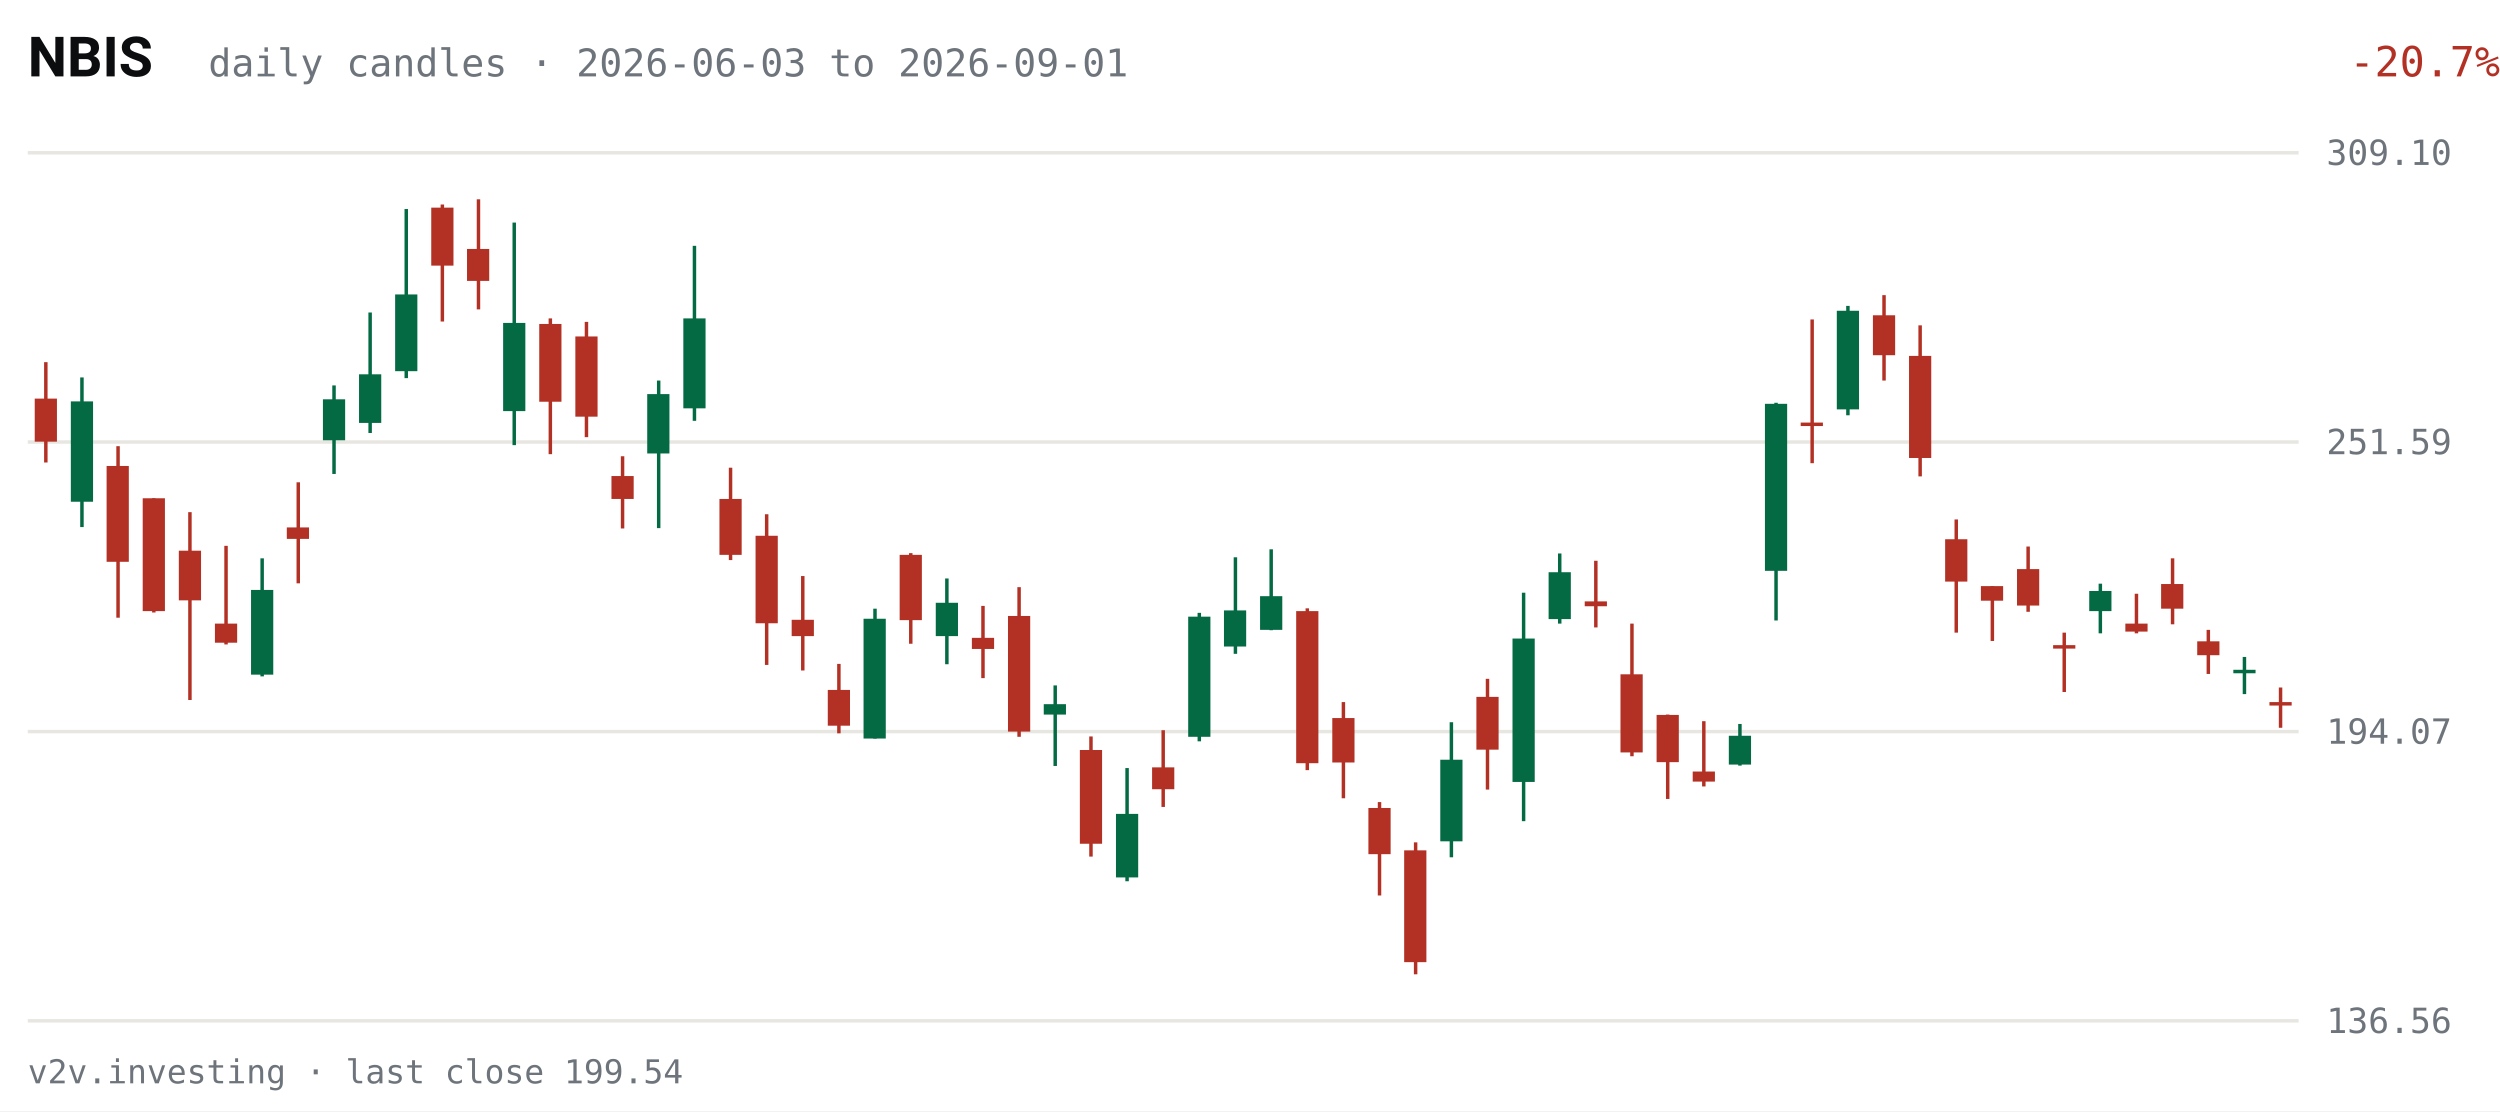
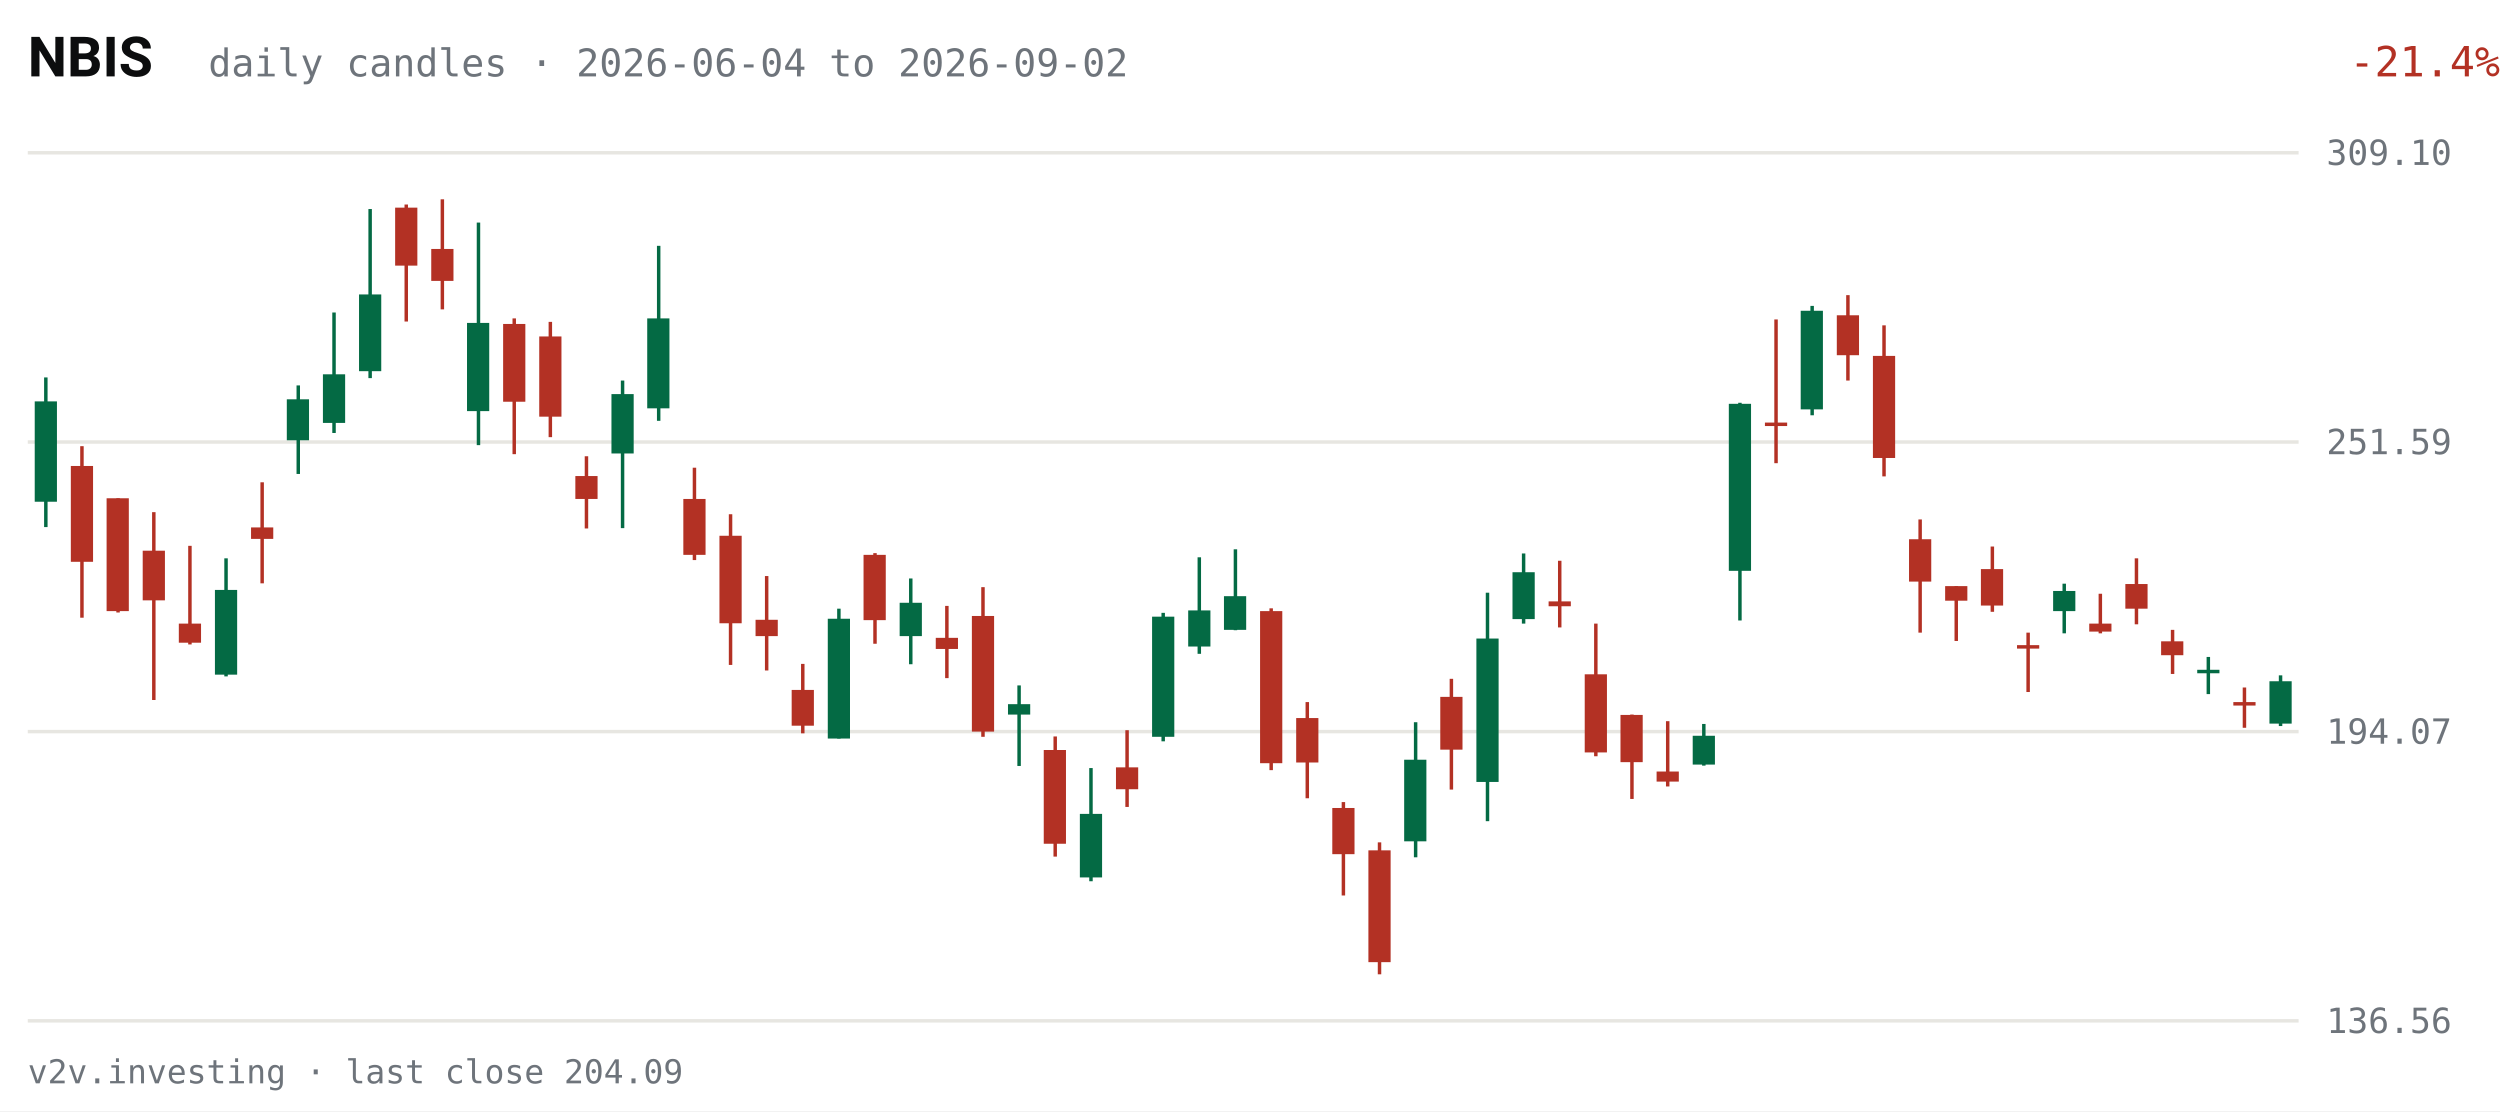
<svg xmlns="http://www.w3.org/2000/svg" viewBox="0 0 720 320" width="720" height="320" role="img" aria-label="NBIS daily candles, last 63 sessions">
  <rect width="720" height="320" fill="#FFFFFF" />
  <text x="8" y="22" fill="#0C0D0E" font-size="16" font-weight="600" font-family="system-ui,-apple-system,Segoe UI,Roboto,sans-serif">NBIS</text>
-   <text x="60" y="22" fill="#6E747B" font-size="11" font-family="ui-monospace,SFMono-Regular,Menlo,Consolas,monospace">daily candles · 2026-06-03 to 2026-09-01</text>
-   <text x="670" y="22" fill="#B33124" font-size="12" text-anchor="end" font-family="ui-monospace,SFMono-Regular,Menlo,Consolas,monospace" transform="translate(50,0)">-20.7%</text>
+   <text x="60" y="22" fill="#6E747B" font-size="11" font-family="ui-monospace,SFMono-Regular,Menlo,Consolas,monospace">daily candles · 2026-06-04 to 2026-09-02</text>
+   <text x="670" y="22" fill="#B33124" font-size="12" text-anchor="end" font-family="ui-monospace,SFMono-Regular,Menlo,Consolas,monospace" transform="translate(50,0)">-21.4%</text>
  <g font-family="ui-monospace,SFMono-Regular,Menlo,Consolas,monospace">
    <line x1="8" y1="294.0" x2="662" y2="294.0" stroke="#E7E6E1" stroke-width="1" />
    <text x="670" y="297.5" fill="#6E747B" font-size="10">136.56</text>
    <line x1="8" y1="210.7" x2="662" y2="210.7" stroke="#E7E6E1" stroke-width="1" />
    <text x="670" y="214.2" fill="#6E747B" font-size="10">194.07</text>
    <line x1="8" y1="127.3" x2="662" y2="127.3" stroke="#E7E6E1" stroke-width="1" />
    <text x="670" y="130.8" fill="#6E747B" font-size="10">251.59</text>
    <line x1="8" y1="44.0" x2="662" y2="44.0" stroke="#E7E6E1" stroke-width="1" />
    <text x="670" y="47.5" fill="#6E747B" font-size="10">309.10</text>
-     <line x1="13.2" y1="104.3" x2="13.2" y2="133.2" stroke="#B33124" stroke-width="1" />
-     <rect x="10.0" y="114.8" width="6.4" height="12.4" fill="#B33124" />
-     <line x1="23.6" y1="108.7" x2="23.6" y2="151.8" stroke="#046A44" stroke-width="1" />
-     <rect x="20.4" y="115.6" width="6.4" height="28.9" fill="#046A44" />
-     <line x1="34.0" y1="128.5" x2="34.0" y2="177.9" stroke="#B33124" stroke-width="1" />
-     <rect x="30.7" y="134.2" width="6.4" height="27.6" fill="#B33124" />
-     <line x1="44.3" y1="143.5" x2="44.3" y2="176.4" stroke="#B33124" stroke-width="1" />
-     <rect x="41.1" y="143.5" width="6.4" height="32.5" fill="#B33124" />
-     <line x1="54.7" y1="147.5" x2="54.7" y2="201.6" stroke="#B33124" stroke-width="1" />
-     <rect x="51.5" y="158.6" width="6.4" height="14.3" fill="#B33124" />
-     <line x1="65.1" y1="157.2" x2="65.1" y2="185.6" stroke="#B33124" stroke-width="1" />
-     <rect x="61.9" y="179.6" width="6.4" height="5.5" fill="#B33124" />
-     <line x1="75.5" y1="160.8" x2="75.5" y2="194.8" stroke="#046A44" stroke-width="1" />
-     <rect x="72.3" y="169.9" width="6.4" height="24.4" fill="#046A44" />
-     <line x1="85.9" y1="138.9" x2="85.9" y2="168.0" stroke="#B33124" stroke-width="1" />
-     <rect x="82.6" y="151.9" width="6.4" height="3.3" fill="#B33124" />
-     <line x1="96.2" y1="111.0" x2="96.2" y2="136.5" stroke="#046A44" stroke-width="1" />
-     <rect x="93.0" y="115.0" width="6.4" height="11.8" fill="#046A44" />
-     <line x1="106.6" y1="90.0" x2="106.6" y2="124.7" stroke="#046A44" stroke-width="1" />
-     <rect x="103.4" y="107.8" width="6.4" height="14.0" fill="#046A44" />
-     <line x1="117.0" y1="60.2" x2="117.0" y2="108.9" stroke="#046A44" stroke-width="1" />
-     <rect x="113.8" y="84.8" width="6.4" height="22.1" fill="#046A44" />
-     <line x1="127.4" y1="58.9" x2="127.4" y2="92.6" stroke="#B33124" stroke-width="1" />
-     <rect x="124.2" y="59.8" width="6.4" height="16.7" fill="#B33124" />
-     <line x1="137.8" y1="57.4" x2="137.8" y2="89.1" stroke="#B33124" stroke-width="1" />
-     <rect x="134.5" y="71.7" width="6.4" height="9.2" fill="#B33124" />
-     <line x1="148.1" y1="64.1" x2="148.1" y2="128.2" stroke="#046A44" stroke-width="1" />
-     <rect x="144.9" y="93.0" width="6.4" height="25.4" fill="#046A44" />
-     <line x1="158.5" y1="91.7" x2="158.5" y2="130.8" stroke="#B33124" stroke-width="1" />
-     <rect x="155.3" y="93.3" width="6.4" height="22.4" fill="#B33124" />
-     <line x1="168.9" y1="92.7" x2="168.9" y2="125.9" stroke="#B33124" stroke-width="1" />
-     <rect x="165.7" y="96.9" width="6.4" height="23.1" fill="#B33124" />
-     <line x1="179.3" y1="131.4" x2="179.3" y2="152.2" stroke="#B33124" stroke-width="1" />
-     <rect x="176.1" y="137.1" width="6.4" height="6.6" fill="#B33124" />
-     <line x1="189.7" y1="109.6" x2="189.7" y2="152.1" stroke="#046A44" stroke-width="1" />
-     <rect x="186.4" y="113.5" width="6.4" height="17.1" fill="#046A44" />
-     <line x1="200.0" y1="70.8" x2="200.0" y2="121.2" stroke="#046A44" stroke-width="1" />
-     <rect x="196.8" y="91.7" width="6.4" height="25.9" fill="#046A44" />
-     <line x1="210.4" y1="134.7" x2="210.4" y2="161.3" stroke="#B33124" stroke-width="1" />
-     <rect x="207.2" y="143.7" width="6.4" height="16.1" fill="#B33124" />
-     <line x1="220.8" y1="148.1" x2="220.8" y2="191.5" stroke="#B33124" stroke-width="1" />
-     <rect x="217.6" y="154.3" width="6.4" height="25.2" fill="#B33124" />
-     <line x1="231.2" y1="165.9" x2="231.2" y2="193.1" stroke="#B33124" stroke-width="1" />
-     <rect x="228.0" y="178.5" width="6.4" height="4.7" fill="#B33124" />
-     <line x1="241.6" y1="191.2" x2="241.6" y2="211.2" stroke="#B33124" stroke-width="1" />
-     <rect x="238.4" y="198.7" width="6.4" height="10.3" fill="#B33124" />
-     <line x1="252.0" y1="175.3" x2="252.0" y2="212.7" stroke="#046A44" stroke-width="1" />
-     <rect x="248.7" y="178.2" width="6.4" height="34.5" fill="#046A44" />
-     <line x1="262.3" y1="159.3" x2="262.3" y2="185.4" stroke="#B33124" stroke-width="1" />
-     <rect x="259.1" y="159.8" width="6.4" height="18.8" fill="#B33124" />
-     <line x1="272.7" y1="166.6" x2="272.7" y2="191.3" stroke="#046A44" stroke-width="1" />
-     <rect x="269.5" y="173.6" width="6.4" height="9.6" fill="#046A44" />
-     <line x1="283.1" y1="174.5" x2="283.1" y2="195.3" stroke="#B33124" stroke-width="1" />
-     <rect x="279.9" y="183.7" width="6.4" height="3.2" fill="#B33124" />
-     <line x1="293.5" y1="169.1" x2="293.5" y2="212.2" stroke="#B33124" stroke-width="1" />
-     <rect x="290.3" y="177.4" width="6.4" height="33.3" fill="#B33124" />
-     <line x1="303.9" y1="197.4" x2="303.9" y2="220.6" stroke="#046A44" stroke-width="1" />
-     <rect x="300.6" y="202.8" width="6.4" height="3.0" fill="#046A44" />
-     <line x1="314.2" y1="212.1" x2="314.2" y2="246.7" stroke="#B33124" stroke-width="1" />
-     <rect x="311.0" y="216.0" width="6.4" height="27.0" fill="#B33124" />
-     <line x1="324.6" y1="221.2" x2="324.6" y2="253.8" stroke="#046A44" stroke-width="1" />
-     <rect x="321.4" y="234.4" width="6.4" height="18.3" fill="#046A44" />
-     <line x1="335.0" y1="210.3" x2="335.0" y2="232.4" stroke="#B33124" stroke-width="1" />
-     <rect x="331.8" y="221.0" width="6.4" height="6.3" fill="#B33124" />
-     <line x1="345.4" y1="176.5" x2="345.4" y2="213.5" stroke="#046A44" stroke-width="1" />
-     <rect x="342.2" y="177.6" width="6.4" height="34.6" fill="#046A44" />
-     <line x1="355.8" y1="160.5" x2="355.8" y2="188.3" stroke="#046A44" stroke-width="1" />
-     <rect x="352.5" y="175.8" width="6.4" height="10.4" fill="#046A44" />
-     <line x1="366.1" y1="158.2" x2="366.1" y2="181.5" stroke="#046A44" stroke-width="1" />
-     <rect x="362.9" y="171.7" width="6.4" height="9.7" fill="#046A44" />
-     <line x1="376.5" y1="175.2" x2="376.5" y2="221.8" stroke="#B33124" stroke-width="1" />
-     <rect x="373.3" y="176.0" width="6.4" height="43.8" fill="#B33124" />
-     <line x1="386.9" y1="202.2" x2="386.9" y2="229.9" stroke="#B33124" stroke-width="1" />
-     <rect x="383.7" y="206.8" width="6.4" height="12.8" fill="#B33124" />
-     <line x1="397.3" y1="231.0" x2="397.3" y2="257.9" stroke="#B33124" stroke-width="1" />
-     <rect x="394.1" y="232.7" width="6.4" height="13.3" fill="#B33124" />
-     <line x1="407.7" y1="242.6" x2="407.7" y2="280.6" stroke="#B33124" stroke-width="1" />
-     <rect x="404.4" y="244.9" width="6.4" height="32.2" fill="#B33124" />
-     <line x1="418.0" y1="208.0" x2="418.0" y2="246.9" stroke="#046A44" stroke-width="1" />
-     <rect x="414.8" y="218.8" width="6.4" height="23.5" fill="#046A44" />
-     <line x1="428.4" y1="195.5" x2="428.4" y2="227.4" stroke="#B33124" stroke-width="1" />
-     <rect x="425.2" y="200.7" width="6.4" height="15.2" fill="#B33124" />
-     <line x1="438.8" y1="170.7" x2="438.8" y2="236.5" stroke="#046A44" stroke-width="1" />
-     <rect x="435.6" y="183.9" width="6.4" height="41.3" fill="#046A44" />
-     <line x1="449.2" y1="159.4" x2="449.2" y2="179.6" stroke="#046A44" stroke-width="1" />
-     <rect x="446.0" y="164.8" width="6.4" height="13.5" fill="#046A44" />
-     <line x1="459.6" y1="161.5" x2="459.6" y2="180.7" stroke="#B33124" stroke-width="1" />
-     <rect x="456.4" y="173.2" width="6.4" height="1.4" fill="#B33124" />
-     <line x1="470.0" y1="179.6" x2="470.0" y2="217.8" stroke="#B33124" stroke-width="1" />
-     <rect x="466.7" y="194.2" width="6.4" height="22.5" fill="#B33124" />
-     <line x1="480.3" y1="205.8" x2="480.3" y2="230.1" stroke="#B33124" stroke-width="1" />
-     <rect x="477.1" y="205.9" width="6.4" height="13.6" fill="#B33124" />
-     <line x1="490.7" y1="207.7" x2="490.7" y2="226.5" stroke="#B33124" stroke-width="1" />
-     <rect x="487.5" y="222.2" width="6.4" height="2.9" fill="#B33124" />
-     <line x1="501.1" y1="208.5" x2="501.1" y2="220.5" stroke="#046A44" stroke-width="1" />
-     <rect x="497.9" y="211.9" width="6.4" height="8.3" fill="#046A44" />
-     <line x1="511.5" y1="116.0" x2="511.5" y2="178.7" stroke="#046A44" stroke-width="1" />
-     <rect x="508.3" y="116.3" width="6.4" height="48.1" fill="#046A44" />
-     <line x1="521.9" y1="92.0" x2="521.9" y2="133.4" stroke="#B33124" stroke-width="1" />
-     <rect x="518.6" y="121.7" width="6.4" height="1.0" fill="#B33124" />
-     <line x1="532.2" y1="88.1" x2="532.2" y2="119.6" stroke="#046A44" stroke-width="1" />
-     <rect x="529.0" y="89.5" width="6.4" height="28.4" fill="#046A44" />
-     <line x1="542.6" y1="85.0" x2="542.6" y2="109.6" stroke="#B33124" stroke-width="1" />
-     <rect x="539.4" y="90.8" width="6.4" height="11.5" fill="#B33124" />
-     <line x1="553.0" y1="93.7" x2="553.0" y2="137.2" stroke="#B33124" stroke-width="1" />
-     <rect x="549.8" y="102.5" width="6.4" height="29.4" fill="#B33124" />
-     <line x1="563.4" y1="149.6" x2="563.4" y2="182.2" stroke="#B33124" stroke-width="1" />
-     <rect x="560.2" y="155.3" width="6.4" height="12.2" fill="#B33124" />
-     <line x1="573.8" y1="168.8" x2="573.8" y2="184.6" stroke="#B33124" stroke-width="1" />
-     <rect x="570.5" y="168.8" width="6.4" height="4.2" fill="#B33124" />
-     <line x1="584.1" y1="157.4" x2="584.1" y2="176.2" stroke="#B33124" stroke-width="1" />
-     <rect x="580.9" y="163.9" width="6.4" height="10.5" fill="#B33124" />
-     <line x1="594.5" y1="182.2" x2="594.5" y2="199.3" stroke="#B33124" stroke-width="1" />
-     <rect x="591.3" y="185.8" width="6.4" height="1.0" fill="#B33124" />
-     <line x1="604.9" y1="168.1" x2="604.9" y2="182.4" stroke="#046A44" stroke-width="1" />
-     <rect x="601.7" y="170.2" width="6.4" height="5.8" fill="#046A44" />
-     <line x1="615.3" y1="171.0" x2="615.3" y2="182.4" stroke="#B33124" stroke-width="1" />
-     <rect x="612.1" y="179.6" width="6.4" height="2.3" fill="#B33124" />
-     <line x1="625.7" y1="160.8" x2="625.7" y2="179.8" stroke="#B33124" stroke-width="1" />
-     <rect x="622.4" y="168.2" width="6.4" height="7.1" fill="#B33124" />
-     <line x1="636.0" y1="181.4" x2="636.0" y2="194.1" stroke="#B33124" stroke-width="1" />
-     <rect x="632.8" y="184.7" width="6.4" height="4.0" fill="#B33124" />
-     <line x1="646.4" y1="189.2" x2="646.4" y2="199.9" stroke="#046A44" stroke-width="1" />
-     <rect x="643.2" y="192.9" width="6.4" height="1.0" fill="#046A44" />
-     <line x1="656.8" y1="198.0" x2="656.8" y2="209.6" stroke="#B33124" stroke-width="1" />
-     <rect x="653.6" y="202.2" width="6.4" height="1.0" fill="#B33124" />
+     <line x1="13.2" y1="108.7" x2="13.2" y2="151.8" stroke="#046A44" stroke-width="1" />
+     <rect x="10.0" y="115.6" width="6.4" height="28.9" fill="#046A44" />
+     <line x1="23.6" y1="128.5" x2="23.6" y2="177.9" stroke="#B33124" stroke-width="1" />
+     <rect x="20.4" y="134.2" width="6.4" height="27.6" fill="#B33124" />
+     <line x1="34.0" y1="143.5" x2="34.0" y2="176.4" stroke="#B33124" stroke-width="1" />
+     <rect x="30.7" y="143.5" width="6.4" height="32.5" fill="#B33124" />
+     <line x1="44.3" y1="147.5" x2="44.3" y2="201.6" stroke="#B33124" stroke-width="1" />
+     <rect x="41.1" y="158.6" width="6.4" height="14.3" fill="#B33124" />
+     <line x1="54.7" y1="157.2" x2="54.7" y2="185.6" stroke="#B33124" stroke-width="1" />
+     <rect x="51.5" y="179.6" width="6.4" height="5.5" fill="#B33124" />
+     <line x1="65.1" y1="160.8" x2="65.1" y2="194.8" stroke="#046A44" stroke-width="1" />
+     <rect x="61.9" y="169.9" width="6.4" height="24.4" fill="#046A44" />
+     <line x1="75.5" y1="138.9" x2="75.5" y2="168.0" stroke="#B33124" stroke-width="1" />
+     <rect x="72.3" y="151.9" width="6.4" height="3.3" fill="#B33124" />
+     <line x1="85.9" y1="111.0" x2="85.9" y2="136.5" stroke="#046A44" stroke-width="1" />
+     <rect x="82.6" y="115.0" width="6.4" height="11.8" fill="#046A44" />
+     <line x1="96.2" y1="90.0" x2="96.2" y2="124.7" stroke="#046A44" stroke-width="1" />
+     <rect x="93.0" y="107.8" width="6.4" height="14.0" fill="#046A44" />
+     <line x1="106.6" y1="60.2" x2="106.6" y2="108.9" stroke="#046A44" stroke-width="1" />
+     <rect x="103.4" y="84.8" width="6.4" height="22.1" fill="#046A44" />
+     <line x1="117.0" y1="58.9" x2="117.0" y2="92.6" stroke="#B33124" stroke-width="1" />
+     <rect x="113.8" y="59.8" width="6.4" height="16.7" fill="#B33124" />
+     <line x1="127.4" y1="57.4" x2="127.4" y2="89.1" stroke="#B33124" stroke-width="1" />
+     <rect x="124.2" y="71.7" width="6.4" height="9.2" fill="#B33124" />
+     <line x1="137.8" y1="64.1" x2="137.8" y2="128.2" stroke="#046A44" stroke-width="1" />
+     <rect x="134.5" y="93.0" width="6.4" height="25.4" fill="#046A44" />
+     <line x1="148.1" y1="91.7" x2="148.1" y2="130.8" stroke="#B33124" stroke-width="1" />
+     <rect x="144.9" y="93.3" width="6.4" height="22.4" fill="#B33124" />
+     <line x1="158.5" y1="92.7" x2="158.5" y2="125.9" stroke="#B33124" stroke-width="1" />
+     <rect x="155.3" y="96.9" width="6.4" height="23.1" fill="#B33124" />
+     <line x1="168.9" y1="131.4" x2="168.9" y2="152.2" stroke="#B33124" stroke-width="1" />
+     <rect x="165.7" y="137.1" width="6.4" height="6.6" fill="#B33124" />
+     <line x1="179.3" y1="109.6" x2="179.3" y2="152.1" stroke="#046A44" stroke-width="1" />
+     <rect x="176.1" y="113.5" width="6.4" height="17.1" fill="#046A44" />
+     <line x1="189.7" y1="70.8" x2="189.7" y2="121.2" stroke="#046A44" stroke-width="1" />
+     <rect x="186.4" y="91.7" width="6.4" height="25.9" fill="#046A44" />
+     <line x1="200.0" y1="134.7" x2="200.0" y2="161.3" stroke="#B33124" stroke-width="1" />
+     <rect x="196.8" y="143.7" width="6.4" height="16.1" fill="#B33124" />
+     <line x1="210.4" y1="148.1" x2="210.4" y2="191.5" stroke="#B33124" stroke-width="1" />
+     <rect x="207.2" y="154.3" width="6.4" height="25.2" fill="#B33124" />
+     <line x1="220.8" y1="165.9" x2="220.8" y2="193.1" stroke="#B33124" stroke-width="1" />
+     <rect x="217.6" y="178.5" width="6.4" height="4.7" fill="#B33124" />
+     <line x1="231.2" y1="191.2" x2="231.2" y2="211.2" stroke="#B33124" stroke-width="1" />
+     <rect x="228.0" y="198.7" width="6.4" height="10.3" fill="#B33124" />
+     <line x1="241.6" y1="175.3" x2="241.6" y2="212.7" stroke="#046A44" stroke-width="1" />
+     <rect x="238.4" y="178.2" width="6.4" height="34.5" fill="#046A44" />
+     <line x1="252.0" y1="159.3" x2="252.0" y2="185.4" stroke="#B33124" stroke-width="1" />
+     <rect x="248.7" y="159.8" width="6.4" height="18.8" fill="#B33124" />
+     <line x1="262.3" y1="166.6" x2="262.3" y2="191.3" stroke="#046A44" stroke-width="1" />
+     <rect x="259.1" y="173.6" width="6.4" height="9.6" fill="#046A44" />
+     <line x1="272.7" y1="174.5" x2="272.7" y2="195.3" stroke="#B33124" stroke-width="1" />
+     <rect x="269.5" y="183.7" width="6.4" height="3.2" fill="#B33124" />
+     <line x1="283.1" y1="169.1" x2="283.1" y2="212.2" stroke="#B33124" stroke-width="1" />
+     <rect x="279.9" y="177.4" width="6.4" height="33.3" fill="#B33124" />
+     <line x1="293.5" y1="197.4" x2="293.5" y2="220.6" stroke="#046A44" stroke-width="1" />
+     <rect x="290.3" y="202.8" width="6.4" height="3.0" fill="#046A44" />
+     <line x1="303.9" y1="212.1" x2="303.9" y2="246.7" stroke="#B33124" stroke-width="1" />
+     <rect x="300.6" y="216.0" width="6.4" height="27.0" fill="#B33124" />
+     <line x1="314.2" y1="221.2" x2="314.2" y2="253.8" stroke="#046A44" stroke-width="1" />
+     <rect x="311.0" y="234.4" width="6.4" height="18.3" fill="#046A44" />
+     <line x1="324.6" y1="210.3" x2="324.6" y2="232.4" stroke="#B33124" stroke-width="1" />
+     <rect x="321.4" y="221.0" width="6.4" height="6.3" fill="#B33124" />
+     <line x1="335.0" y1="176.5" x2="335.0" y2="213.5" stroke="#046A44" stroke-width="1" />
+     <rect x="331.8" y="177.6" width="6.4" height="34.6" fill="#046A44" />
+     <line x1="345.4" y1="160.5" x2="345.4" y2="188.3" stroke="#046A44" stroke-width="1" />
+     <rect x="342.2" y="175.8" width="6.4" height="10.4" fill="#046A44" />
+     <line x1="355.8" y1="158.2" x2="355.8" y2="181.5" stroke="#046A44" stroke-width="1" />
+     <rect x="352.5" y="171.7" width="6.4" height="9.7" fill="#046A44" />
+     <line x1="366.1" y1="175.2" x2="366.1" y2="221.8" stroke="#B33124" stroke-width="1" />
+     <rect x="362.9" y="176.0" width="6.4" height="43.8" fill="#B33124" />
+     <line x1="376.5" y1="202.2" x2="376.5" y2="229.9" stroke="#B33124" stroke-width="1" />
+     <rect x="373.3" y="206.8" width="6.4" height="12.8" fill="#B33124" />
+     <line x1="386.9" y1="231.0" x2="386.9" y2="257.9" stroke="#B33124" stroke-width="1" />
+     <rect x="383.7" y="232.7" width="6.4" height="13.3" fill="#B33124" />
+     <line x1="397.3" y1="242.6" x2="397.3" y2="280.6" stroke="#B33124" stroke-width="1" />
+     <rect x="394.1" y="244.9" width="6.4" height="32.2" fill="#B33124" />
+     <line x1="407.7" y1="208.0" x2="407.7" y2="246.9" stroke="#046A44" stroke-width="1" />
+     <rect x="404.4" y="218.8" width="6.4" height="23.5" fill="#046A44" />
+     <line x1="418.0" y1="195.5" x2="418.0" y2="227.4" stroke="#B33124" stroke-width="1" />
+     <rect x="414.8" y="200.7" width="6.4" height="15.2" fill="#B33124" />
+     <line x1="428.4" y1="170.7" x2="428.4" y2="236.5" stroke="#046A44" stroke-width="1" />
+     <rect x="425.2" y="183.9" width="6.4" height="41.3" fill="#046A44" />
+     <line x1="438.8" y1="159.4" x2="438.8" y2="179.6" stroke="#046A44" stroke-width="1" />
+     <rect x="435.6" y="164.8" width="6.4" height="13.5" fill="#046A44" />
+     <line x1="449.2" y1="161.5" x2="449.2" y2="180.7" stroke="#B33124" stroke-width="1" />
+     <rect x="446.0" y="173.2" width="6.4" height="1.4" fill="#B33124" />
+     <line x1="459.6" y1="179.6" x2="459.6" y2="217.8" stroke="#B33124" stroke-width="1" />
+     <rect x="456.4" y="194.2" width="6.4" height="22.5" fill="#B33124" />
+     <line x1="470.0" y1="205.8" x2="470.0" y2="230.1" stroke="#B33124" stroke-width="1" />
+     <rect x="466.7" y="205.9" width="6.4" height="13.6" fill="#B33124" />
+     <line x1="480.3" y1="207.7" x2="480.3" y2="226.5" stroke="#B33124" stroke-width="1" />
+     <rect x="477.1" y="222.2" width="6.4" height="2.9" fill="#B33124" />
+     <line x1="490.7" y1="208.5" x2="490.7" y2="220.5" stroke="#046A44" stroke-width="1" />
+     <rect x="487.5" y="211.9" width="6.4" height="8.3" fill="#046A44" />
+     <line x1="501.1" y1="116.0" x2="501.1" y2="178.7" stroke="#046A44" stroke-width="1" />
+     <rect x="497.9" y="116.3" width="6.4" height="48.1" fill="#046A44" />
+     <line x1="511.5" y1="92.0" x2="511.5" y2="133.4" stroke="#B33124" stroke-width="1" />
+     <rect x="508.3" y="121.7" width="6.4" height="1.0" fill="#B33124" />
+     <line x1="521.9" y1="88.1" x2="521.9" y2="119.6" stroke="#046A44" stroke-width="1" />
+     <rect x="518.6" y="89.5" width="6.4" height="28.4" fill="#046A44" />
+     <line x1="532.2" y1="85.0" x2="532.2" y2="109.6" stroke="#B33124" stroke-width="1" />
+     <rect x="529.0" y="90.8" width="6.4" height="11.5" fill="#B33124" />
+     <line x1="542.6" y1="93.7" x2="542.6" y2="137.2" stroke="#B33124" stroke-width="1" />
+     <rect x="539.4" y="102.5" width="6.4" height="29.4" fill="#B33124" />
+     <line x1="553.0" y1="149.6" x2="553.0" y2="182.2" stroke="#B33124" stroke-width="1" />
+     <rect x="549.8" y="155.3" width="6.4" height="12.2" fill="#B33124" />
+     <line x1="563.4" y1="168.8" x2="563.4" y2="184.6" stroke="#B33124" stroke-width="1" />
+     <rect x="560.2" y="168.8" width="6.4" height="4.2" fill="#B33124" />
+     <line x1="573.8" y1="157.4" x2="573.8" y2="176.2" stroke="#B33124" stroke-width="1" />
+     <rect x="570.5" y="163.9" width="6.4" height="10.5" fill="#B33124" />
+     <line x1="584.1" y1="182.2" x2="584.1" y2="199.3" stroke="#B33124" stroke-width="1" />
+     <rect x="580.9" y="185.8" width="6.4" height="1.0" fill="#B33124" />
+     <line x1="594.5" y1="168.1" x2="594.5" y2="182.4" stroke="#046A44" stroke-width="1" />
+     <rect x="591.3" y="170.2" width="6.4" height="5.8" fill="#046A44" />
+     <line x1="604.9" y1="171.0" x2="604.9" y2="182.4" stroke="#B33124" stroke-width="1" />
+     <rect x="601.7" y="179.6" width="6.4" height="2.3" fill="#B33124" />
+     <line x1="615.3" y1="160.8" x2="615.3" y2="179.8" stroke="#B33124" stroke-width="1" />
+     <rect x="612.1" y="168.2" width="6.4" height="7.1" fill="#B33124" />
+     <line x1="625.7" y1="181.4" x2="625.7" y2="194.1" stroke="#B33124" stroke-width="1" />
+     <rect x="622.4" y="184.7" width="6.4" height="4.0" fill="#B33124" />
+     <line x1="636.0" y1="189.2" x2="636.0" y2="199.9" stroke="#046A44" stroke-width="1" />
+     <rect x="632.8" y="192.9" width="6.4" height="1.0" fill="#046A44" />
+     <line x1="646.4" y1="198.0" x2="646.4" y2="209.6" stroke="#B33124" stroke-width="1" />
+     <rect x="643.2" y="202.2" width="6.4" height="1.0" fill="#B33124" />
+     <line x1="656.8" y1="194.5" x2="656.8" y2="209.1" stroke="#046A44" stroke-width="1" />
+     <rect x="653.6" y="196.2" width="6.4" height="12.2" fill="#046A44" />
  </g>
-   <text x="8" y="312" fill="#6E747B" font-size="9.5" font-family="ui-monospace,SFMono-Regular,Menlo,Consolas,monospace">v2v.investing · last close 199.54</text>
+   <text x="8" y="312" fill="#6E747B" font-size="9.5" font-family="ui-monospace,SFMono-Regular,Menlo,Consolas,monospace">v2v.investing · last close 204.09</text>
</svg>
